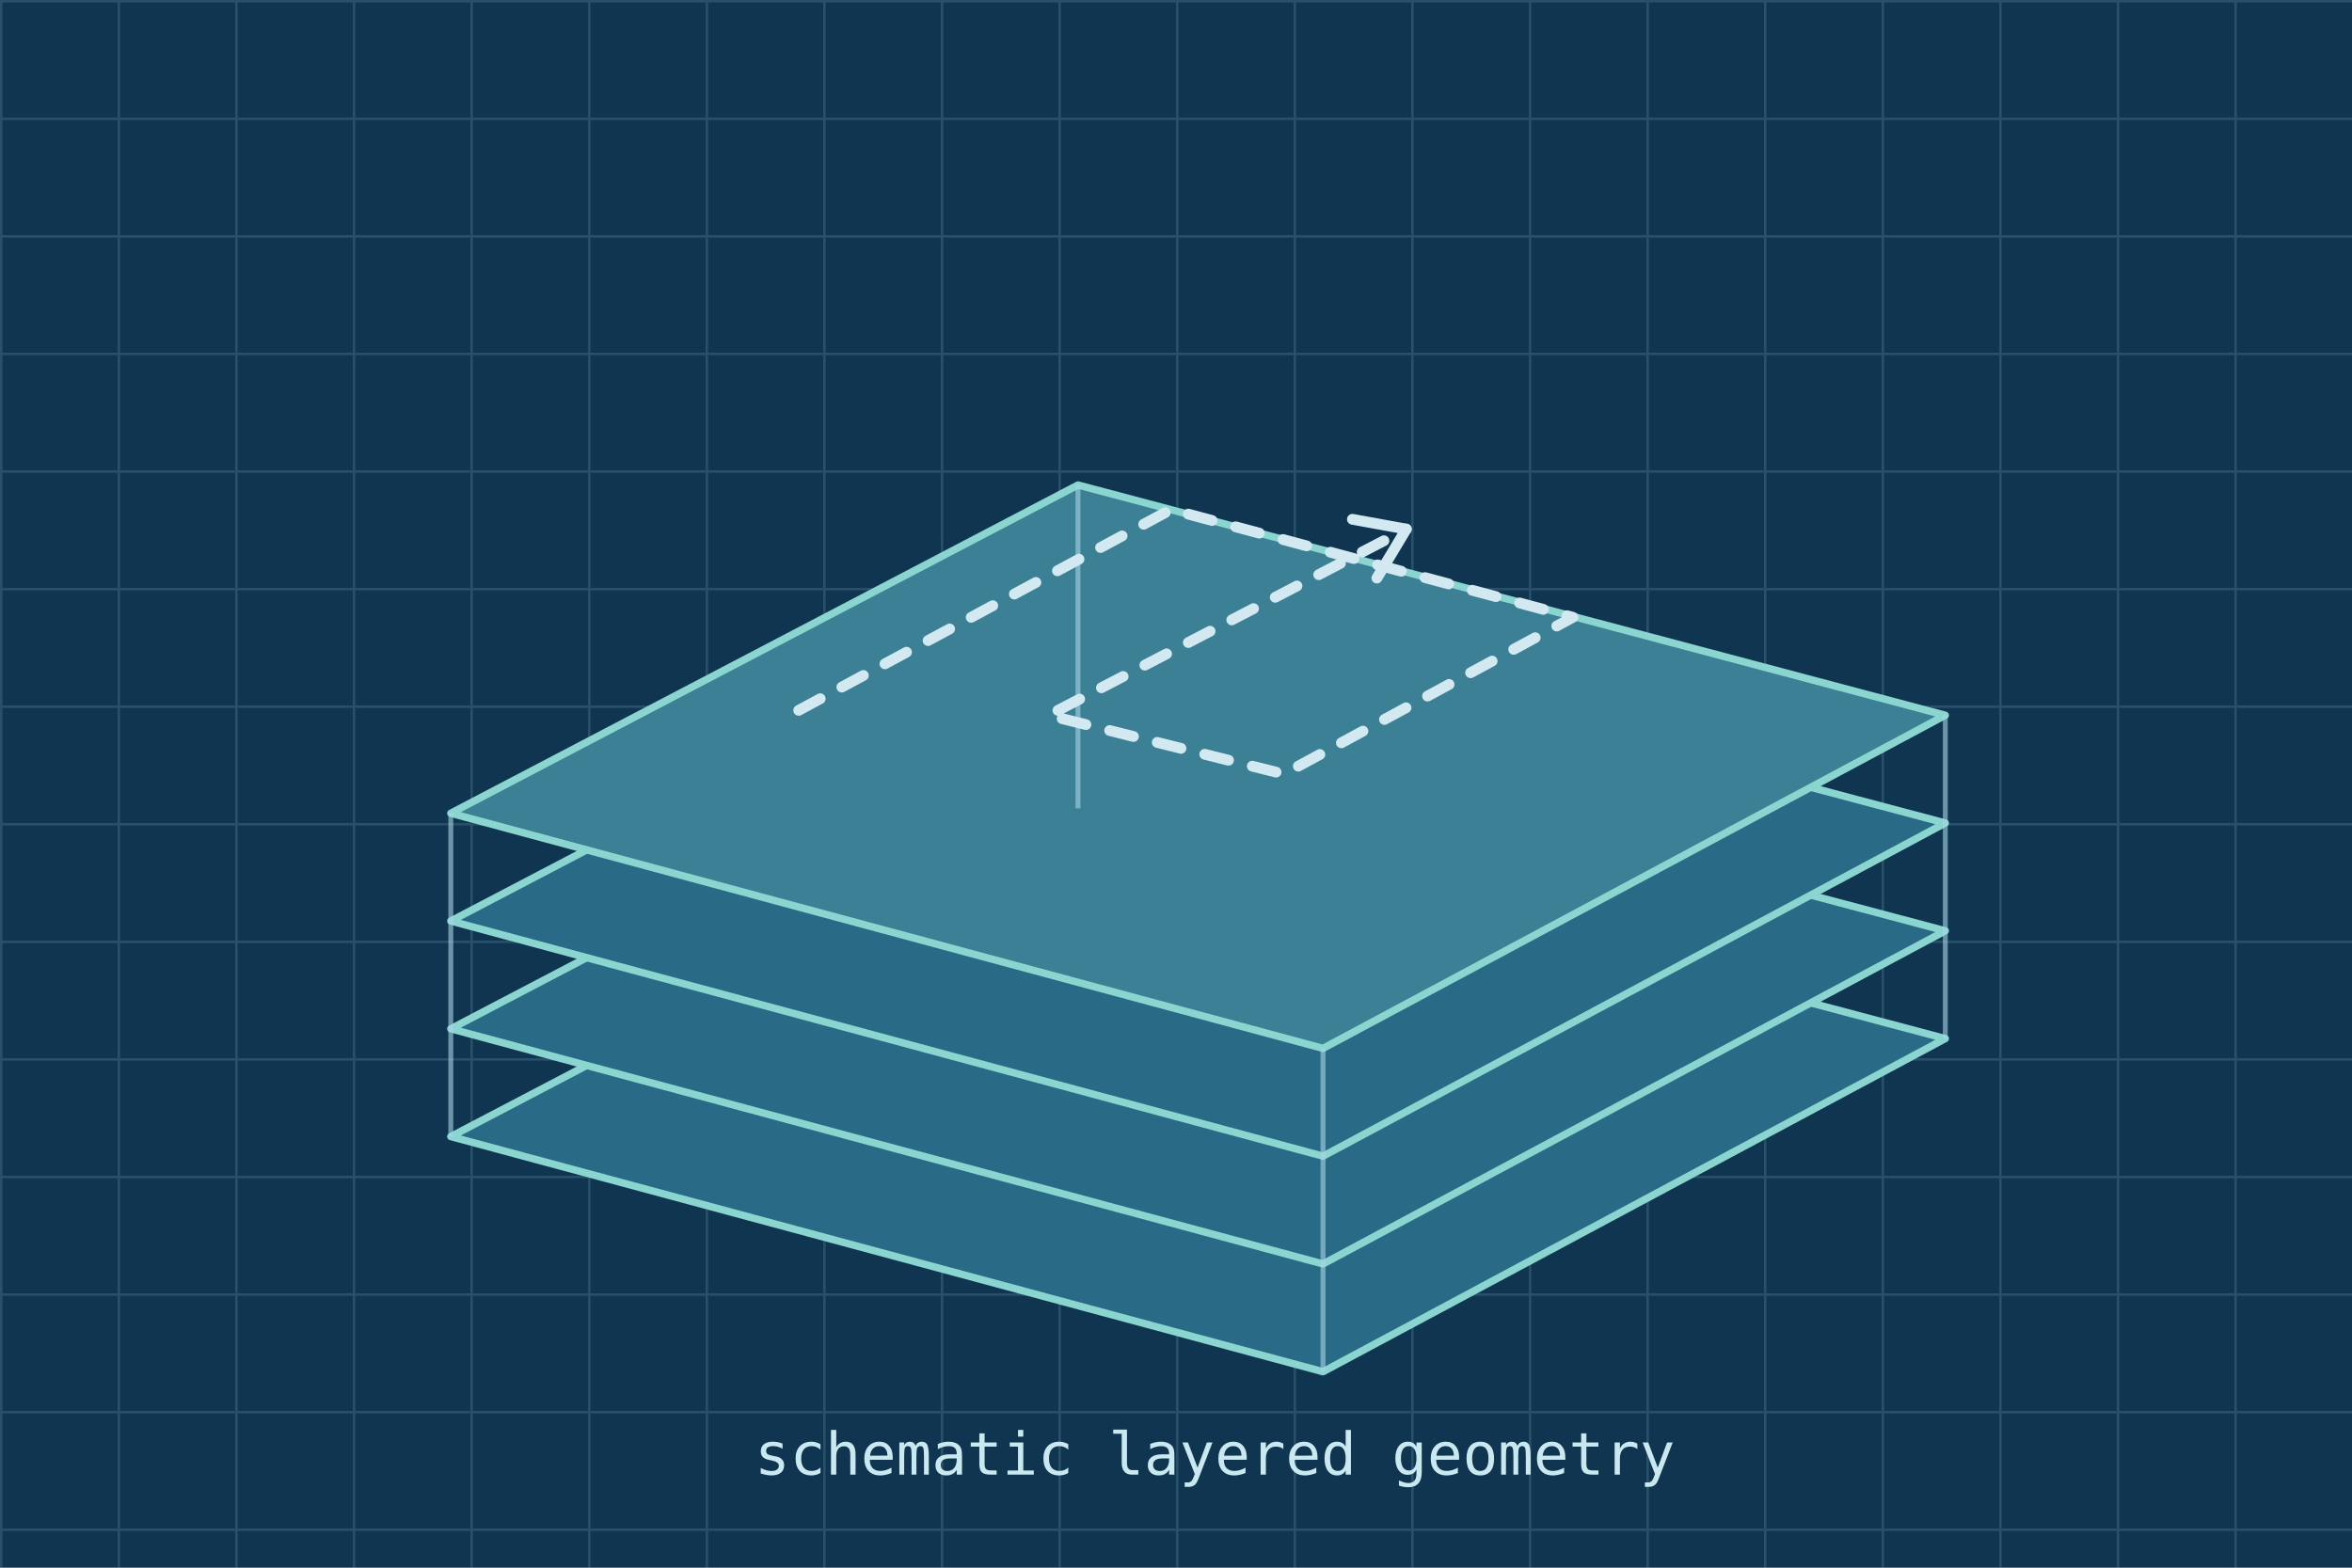
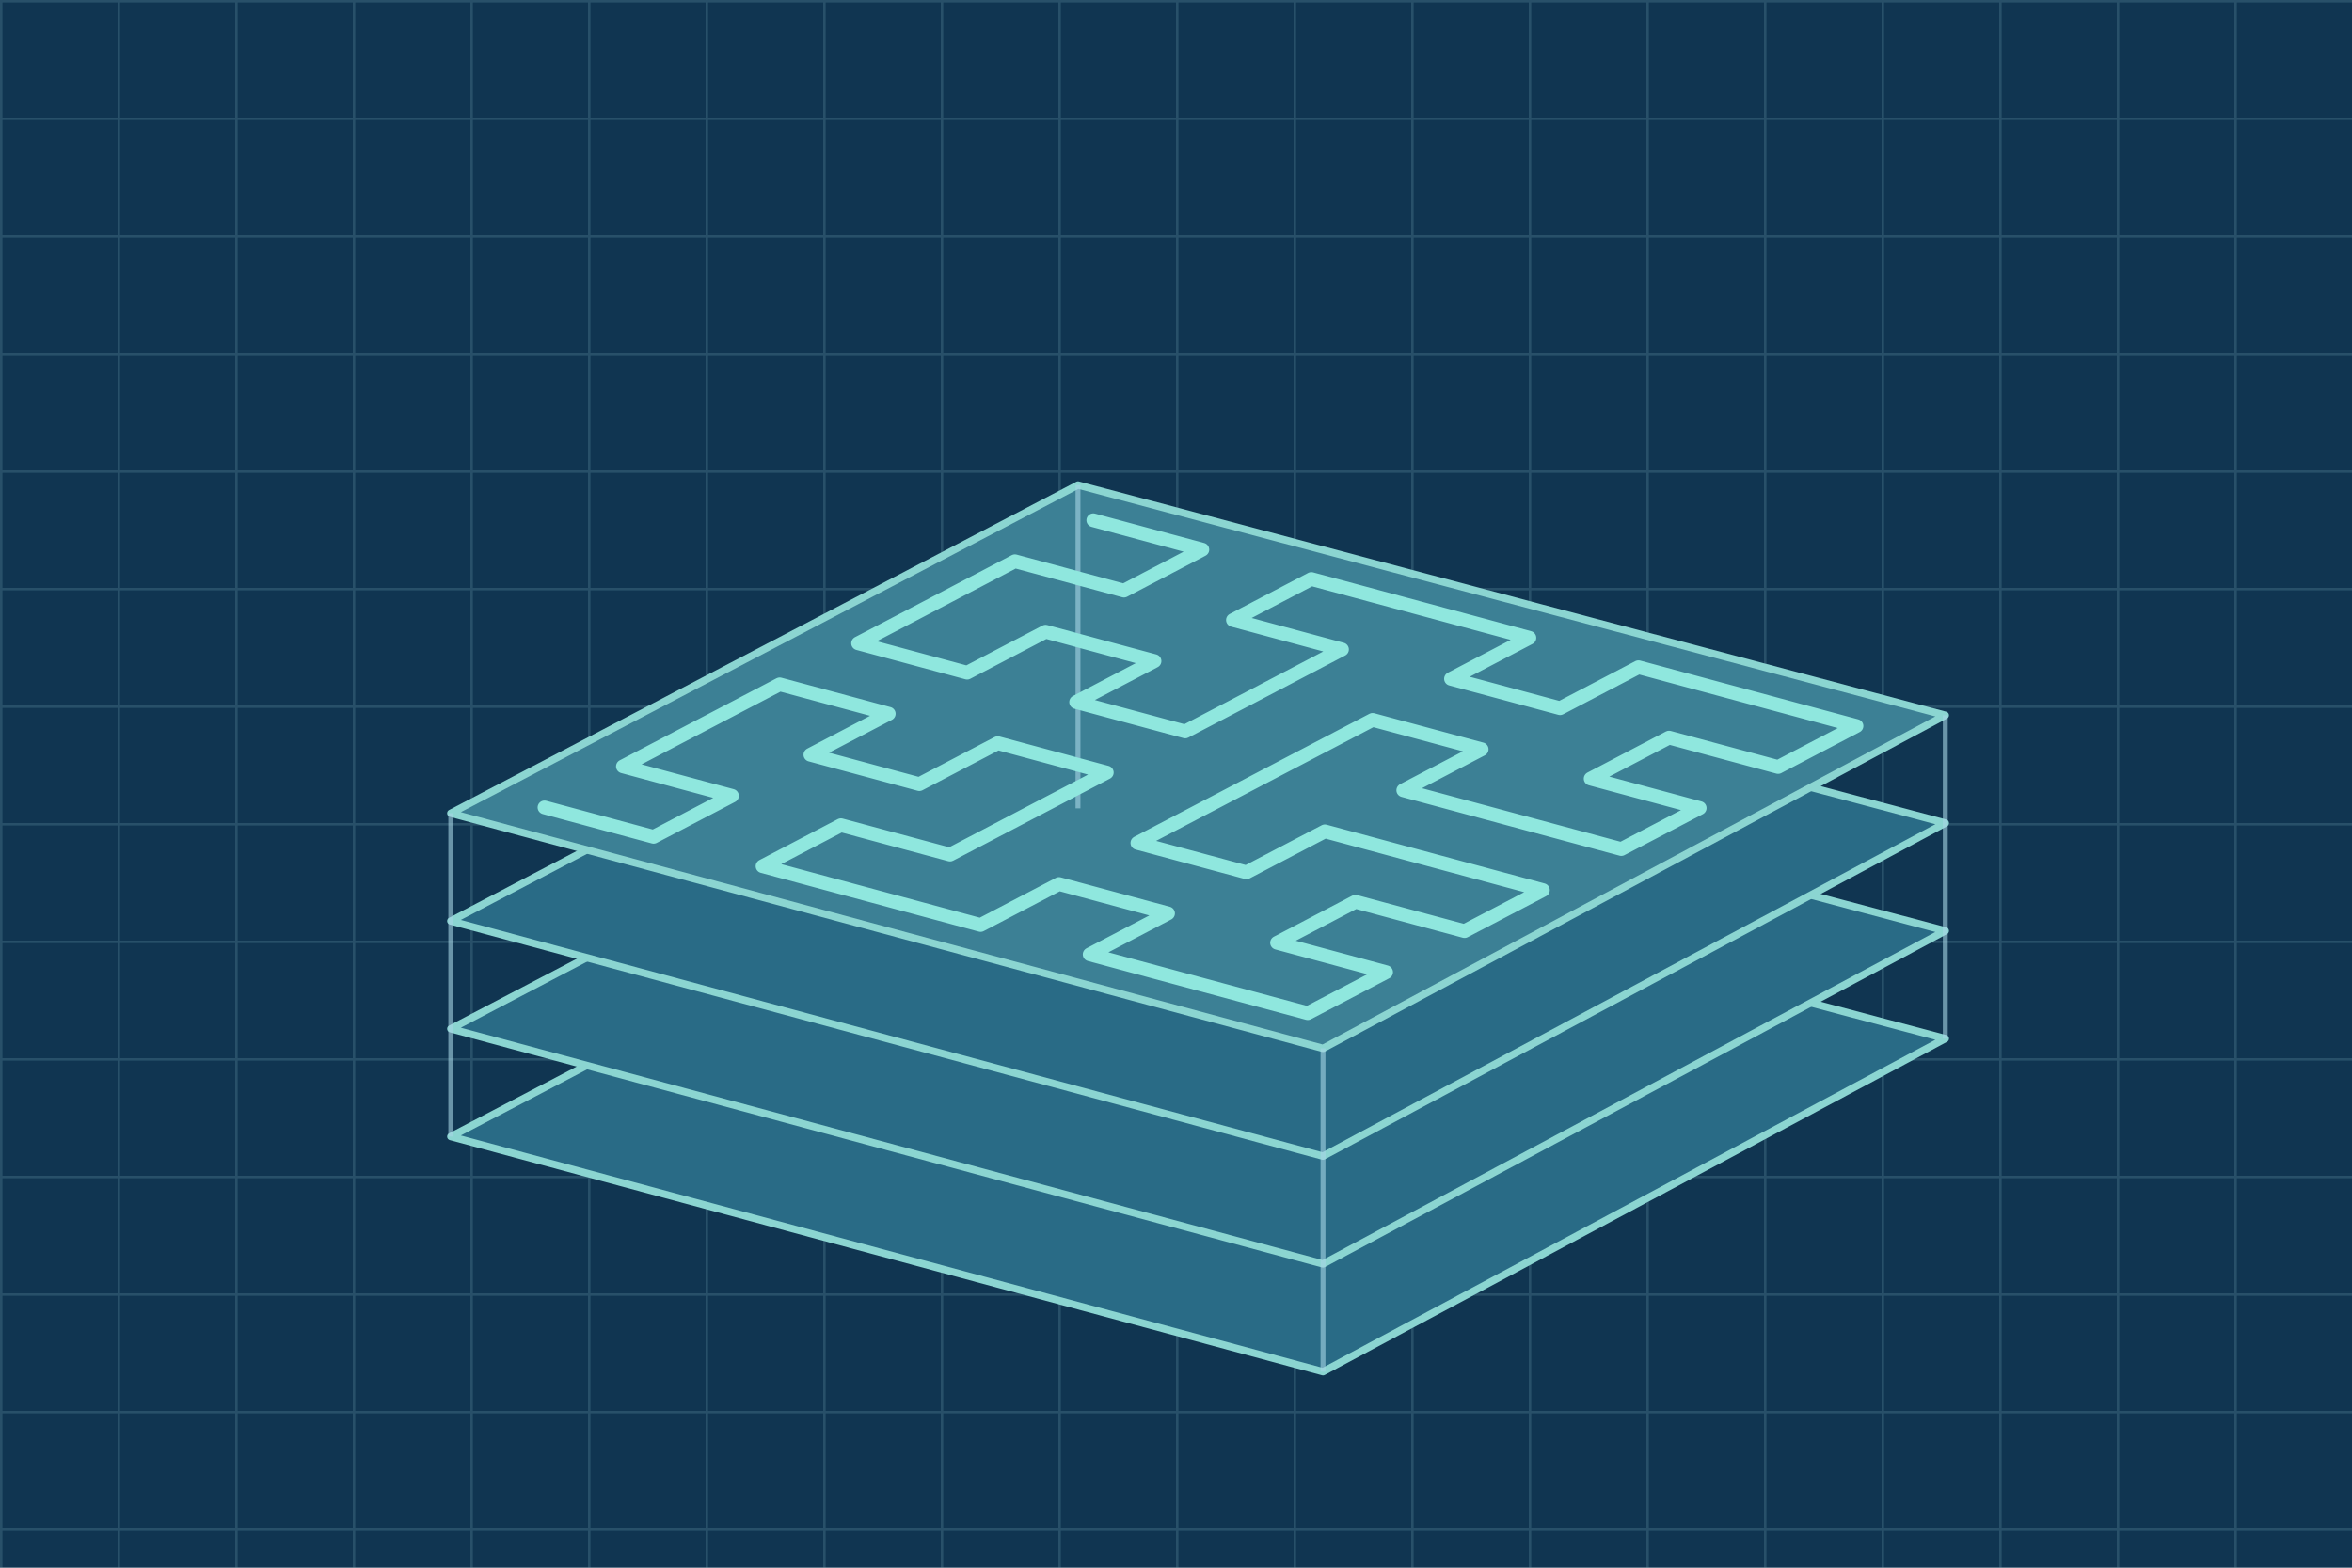
<svg xmlns="http://www.w3.org/2000/svg" class="research-figure-svg" viewBox="0 0 480 320" fill="none" aria-hidden="true" focusable="false">
  <defs>
    <pattern id="atlas-add-grid" width="24" height="24" patternUnits="userSpaceOnUse">
      <path d="M24 0H0V24" stroke="#9fd3e4" stroke-opacity=".17" />
    </pattern>
  </defs>
  <rect width="480" height="320" fill="#103551" />
  <rect width="480" height="320" fill="url(#atlas-add-grid)" />
  <g stroke="#8bd5d1" stroke-width="1.5" stroke-linejoin="round">
    <path d="M92 232L220 165L397 212L270 280Z" fill="#296b86" />
    <path d="M92 210L220 143L397 190L270 258Z" fill="#296b86" />
    <path d="M92 188L220 121L397 168L270 236Z" fill="#296b86" />
    <path d="M92 166L220 99L397 146L270 214Z" fill="#3c8095" />
  </g>
  <g stroke="#a6d6e4" stroke-width="1" opacity=".6">
    <path d="M92 166V232M220 99V165M397 146V212M270 214V280" />
  </g>
-   <g stroke="#d3e9f1" stroke-width="2.2" stroke-linejoin="round" stroke-linecap="round">
-     <path d="M163 145L239 104L321 126L262 158L214 146L287 108" stroke-dasharray="5 5" />
-     <path d="M276 106L287 108L281 118" />
-   </g>
-   <g fill="#c9e8ef" font-family="monospace" font-size="12">
-     <text x="154" y="301">schematic layered geometry</text>
-   </g>
+   <path data-hilbert-path="order-3" d="M111.12 164.81 L133.38 170.81 L149.38 162.44 L127.12 156.44 L143.12 148.06 L159.12 139.69 L181.38 145.69 L165.38 154.06 L187.62 160.06 L203.62 151.69 L225.88 157.69 L209.88 166.06 L193.88 174.44 L171.62 168.44 L155.62 176.81 L177.88 182.81 L200.12 188.81 L216.12 180.44 L238.38 186.44 L222.38 194.81 L244.62 200.81 L266.88 206.81 L282.88 198.44 L260.62 192.44 L276.62 184.06 L298.88 190.06 L314.88 181.69 L292.62 175.69 L270.38 169.69 L254.38 178.06 L232.12 172.06 L248.12 163.69 L264.12 155.31 L280.12 146.94 L302.38 152.94 L286.38 161.31 L308.62 167.31 L330.88 173.31 L346.88 164.94 L324.62 158.94 L340.62 150.56 L362.88 156.56 L378.88 148.19 L356.62 142.19 L334.38 136.19 L318.38 144.56 L296.12 138.56 L312.12 130.19 L289.88 124.19 L267.62 118.19 L251.62 126.56 L273.88 132.56 L257.88 140.94 L241.88 149.31 L219.62 143.31 L235.62 134.94 L213.38 128.94 L197.38 137.31 L175.12 131.31 L191.12 122.94 L207.12 114.56 L229.38 120.56 L245.38 112.19 L223.12 106.19" stroke="#d3e9f1" stroke-opacity=".48" stroke-width="1.8" stroke-linecap="round" stroke-linejoin="round" />
+   <path class="research-hilbert-trace" d="M111.12 164.81 L133.38 170.81 L149.38 162.44 L127.12 156.44 L143.12 148.06 L159.12 139.69 L181.38 145.69 L165.38 154.06 L187.62 160.06 L203.62 151.69 L225.88 157.69 L209.88 166.06 L193.88 174.44 L171.62 168.44 L155.62 176.81 L177.88 182.81 L200.12 188.81 L216.12 180.44 L238.38 186.44 L222.38 194.81 L244.62 200.81 L266.88 206.81 L282.88 198.44 L260.62 192.44 L276.62 184.06 L298.88 190.06 L314.88 181.69 L292.62 175.69 L270.38 169.69 L254.38 178.06 L232.12 172.06 L248.12 163.69 L264.12 155.31 L280.12 146.94 L302.38 152.94 L286.38 161.31 L308.62 167.31 L330.88 173.31 L346.88 164.94 L324.62 158.94 L340.62 150.56 L362.88 156.56 L378.88 148.19 L356.62 142.19 L334.38 136.19 L318.38 144.56 L296.12 138.56 L312.12 130.19 L289.88 124.19 L267.62 118.19 L251.62 126.56 L273.88 132.56 L257.88 140.94 L241.88 149.31 L219.62 143.31 L235.62 134.94 L213.38 128.94 L197.38 137.31 L175.12 131.31 L191.12 122.94 L207.12 114.56 L229.38 120.56 L245.38 112.19 L223.12 106.19" pathLength="100" stroke="#8fe7de" stroke-width="2.8" stroke-linecap="round" stroke-linejoin="round" />
</svg>
